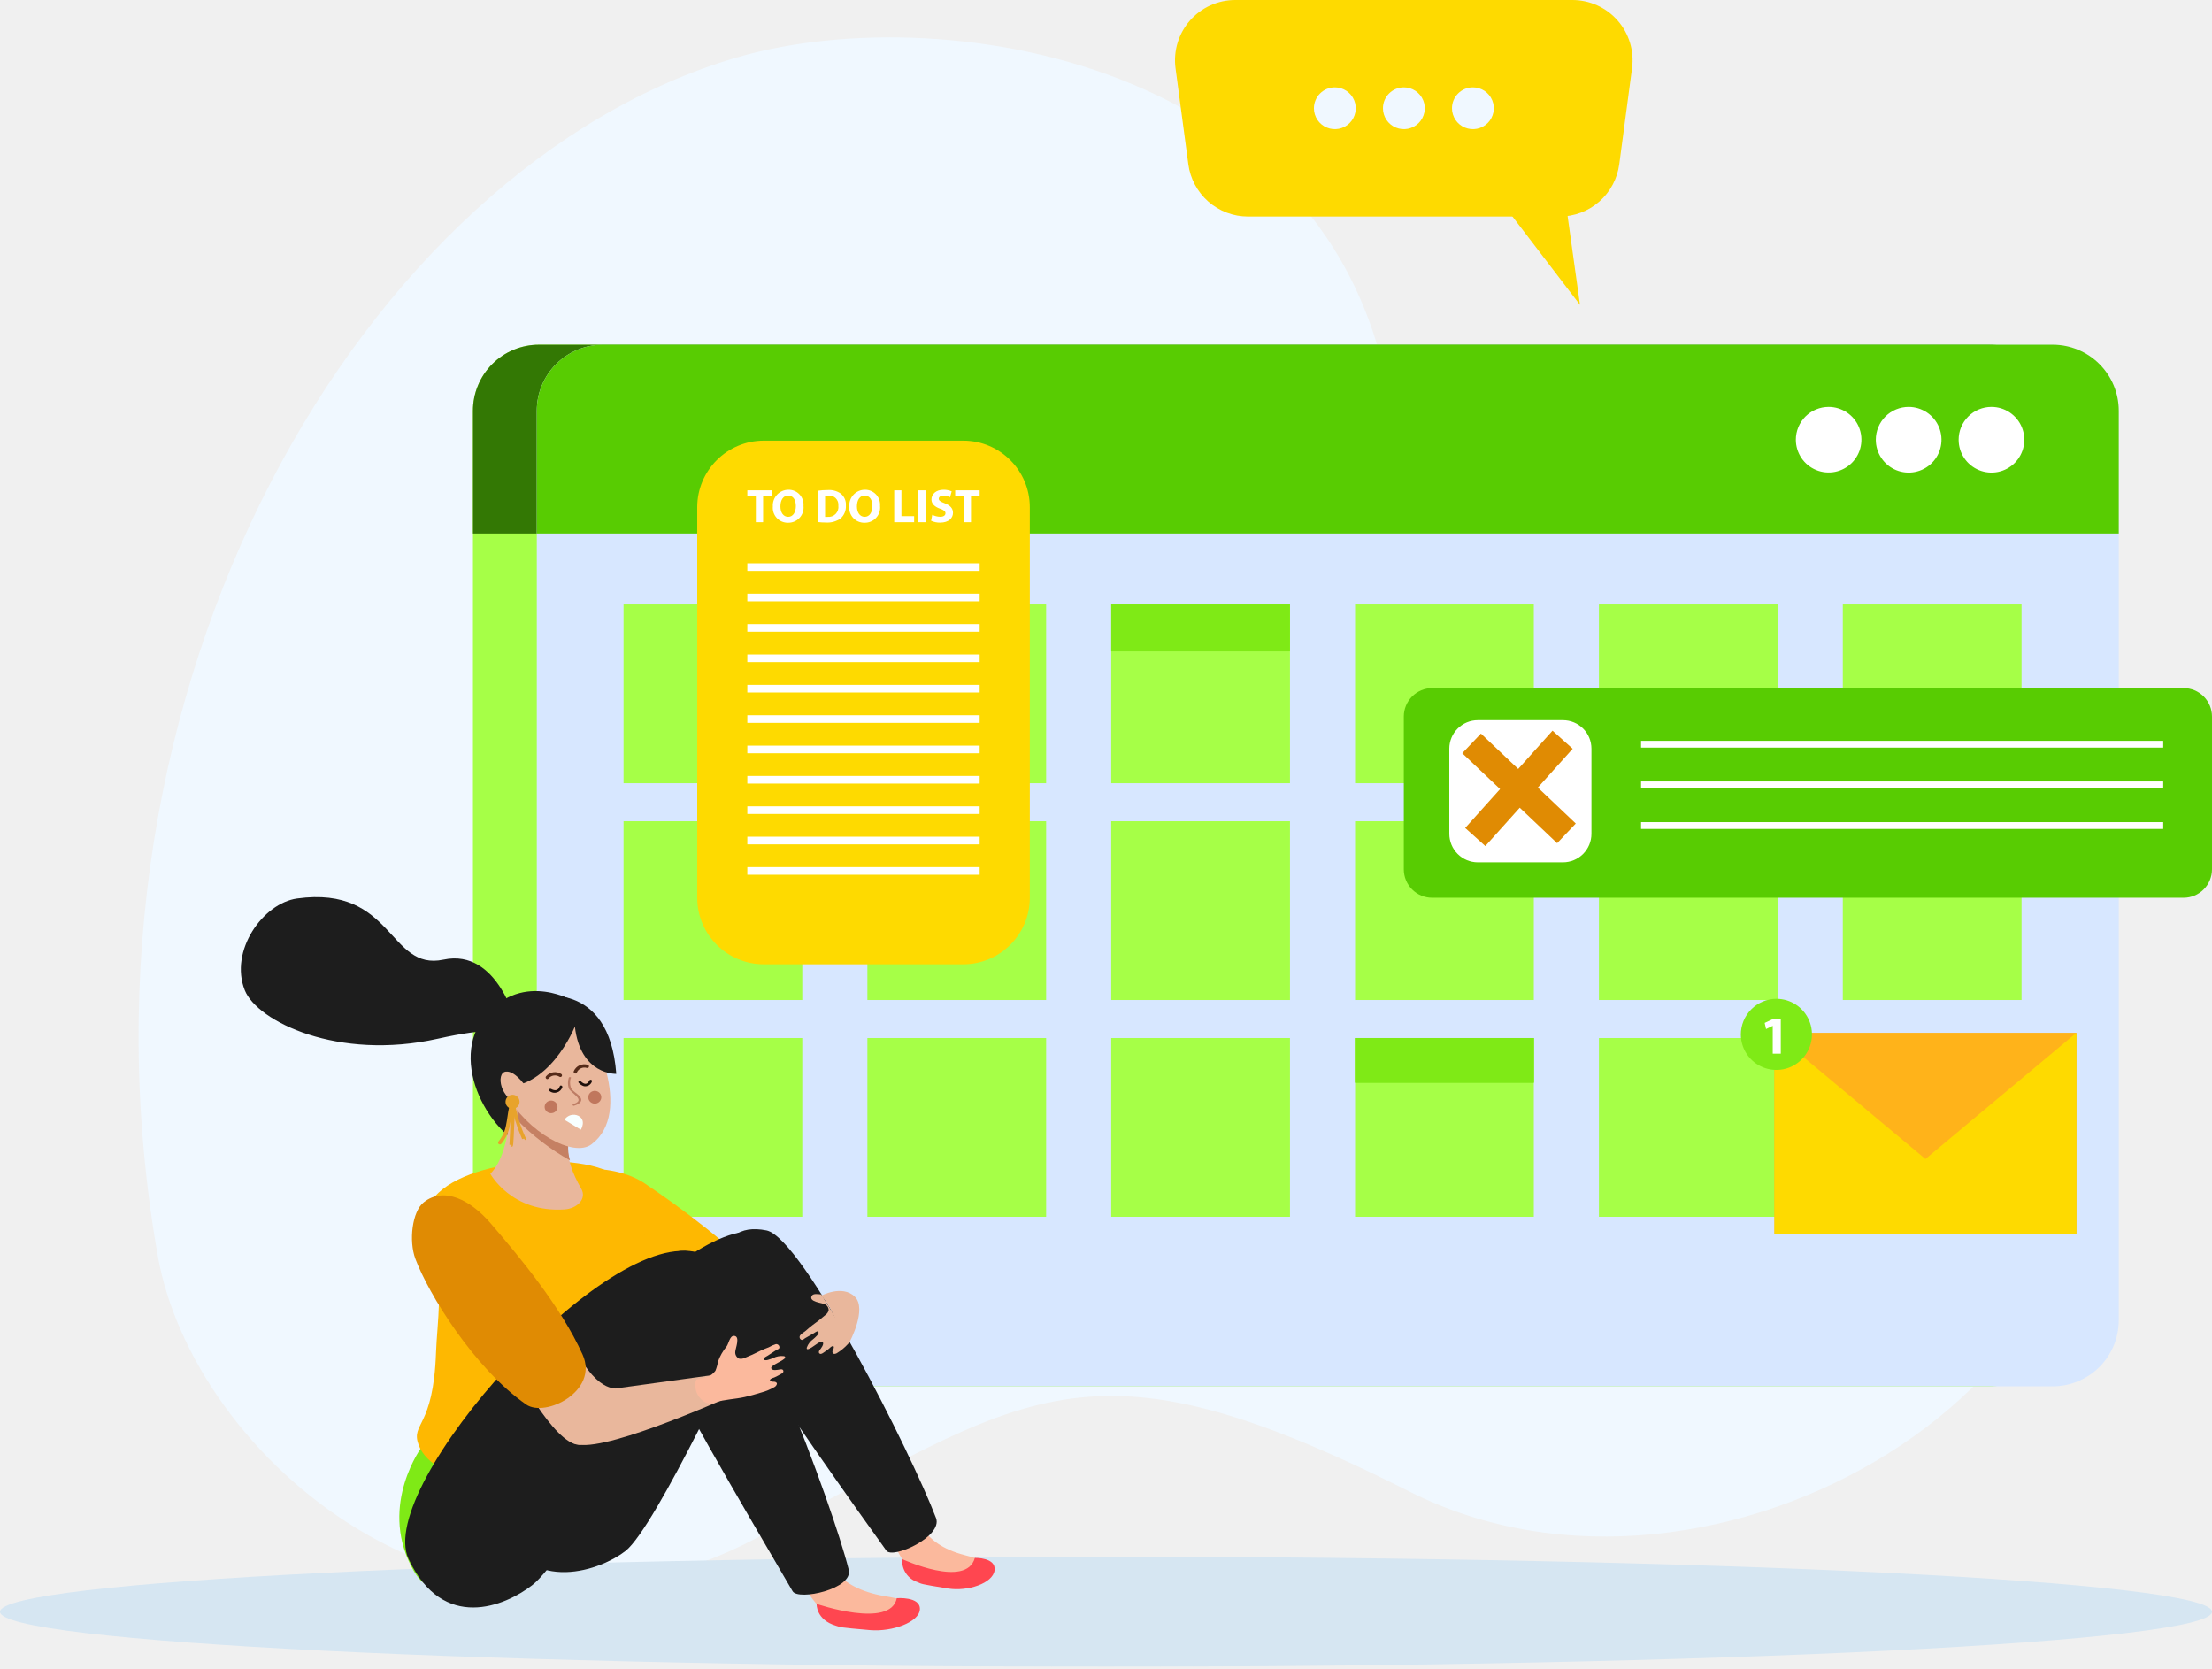
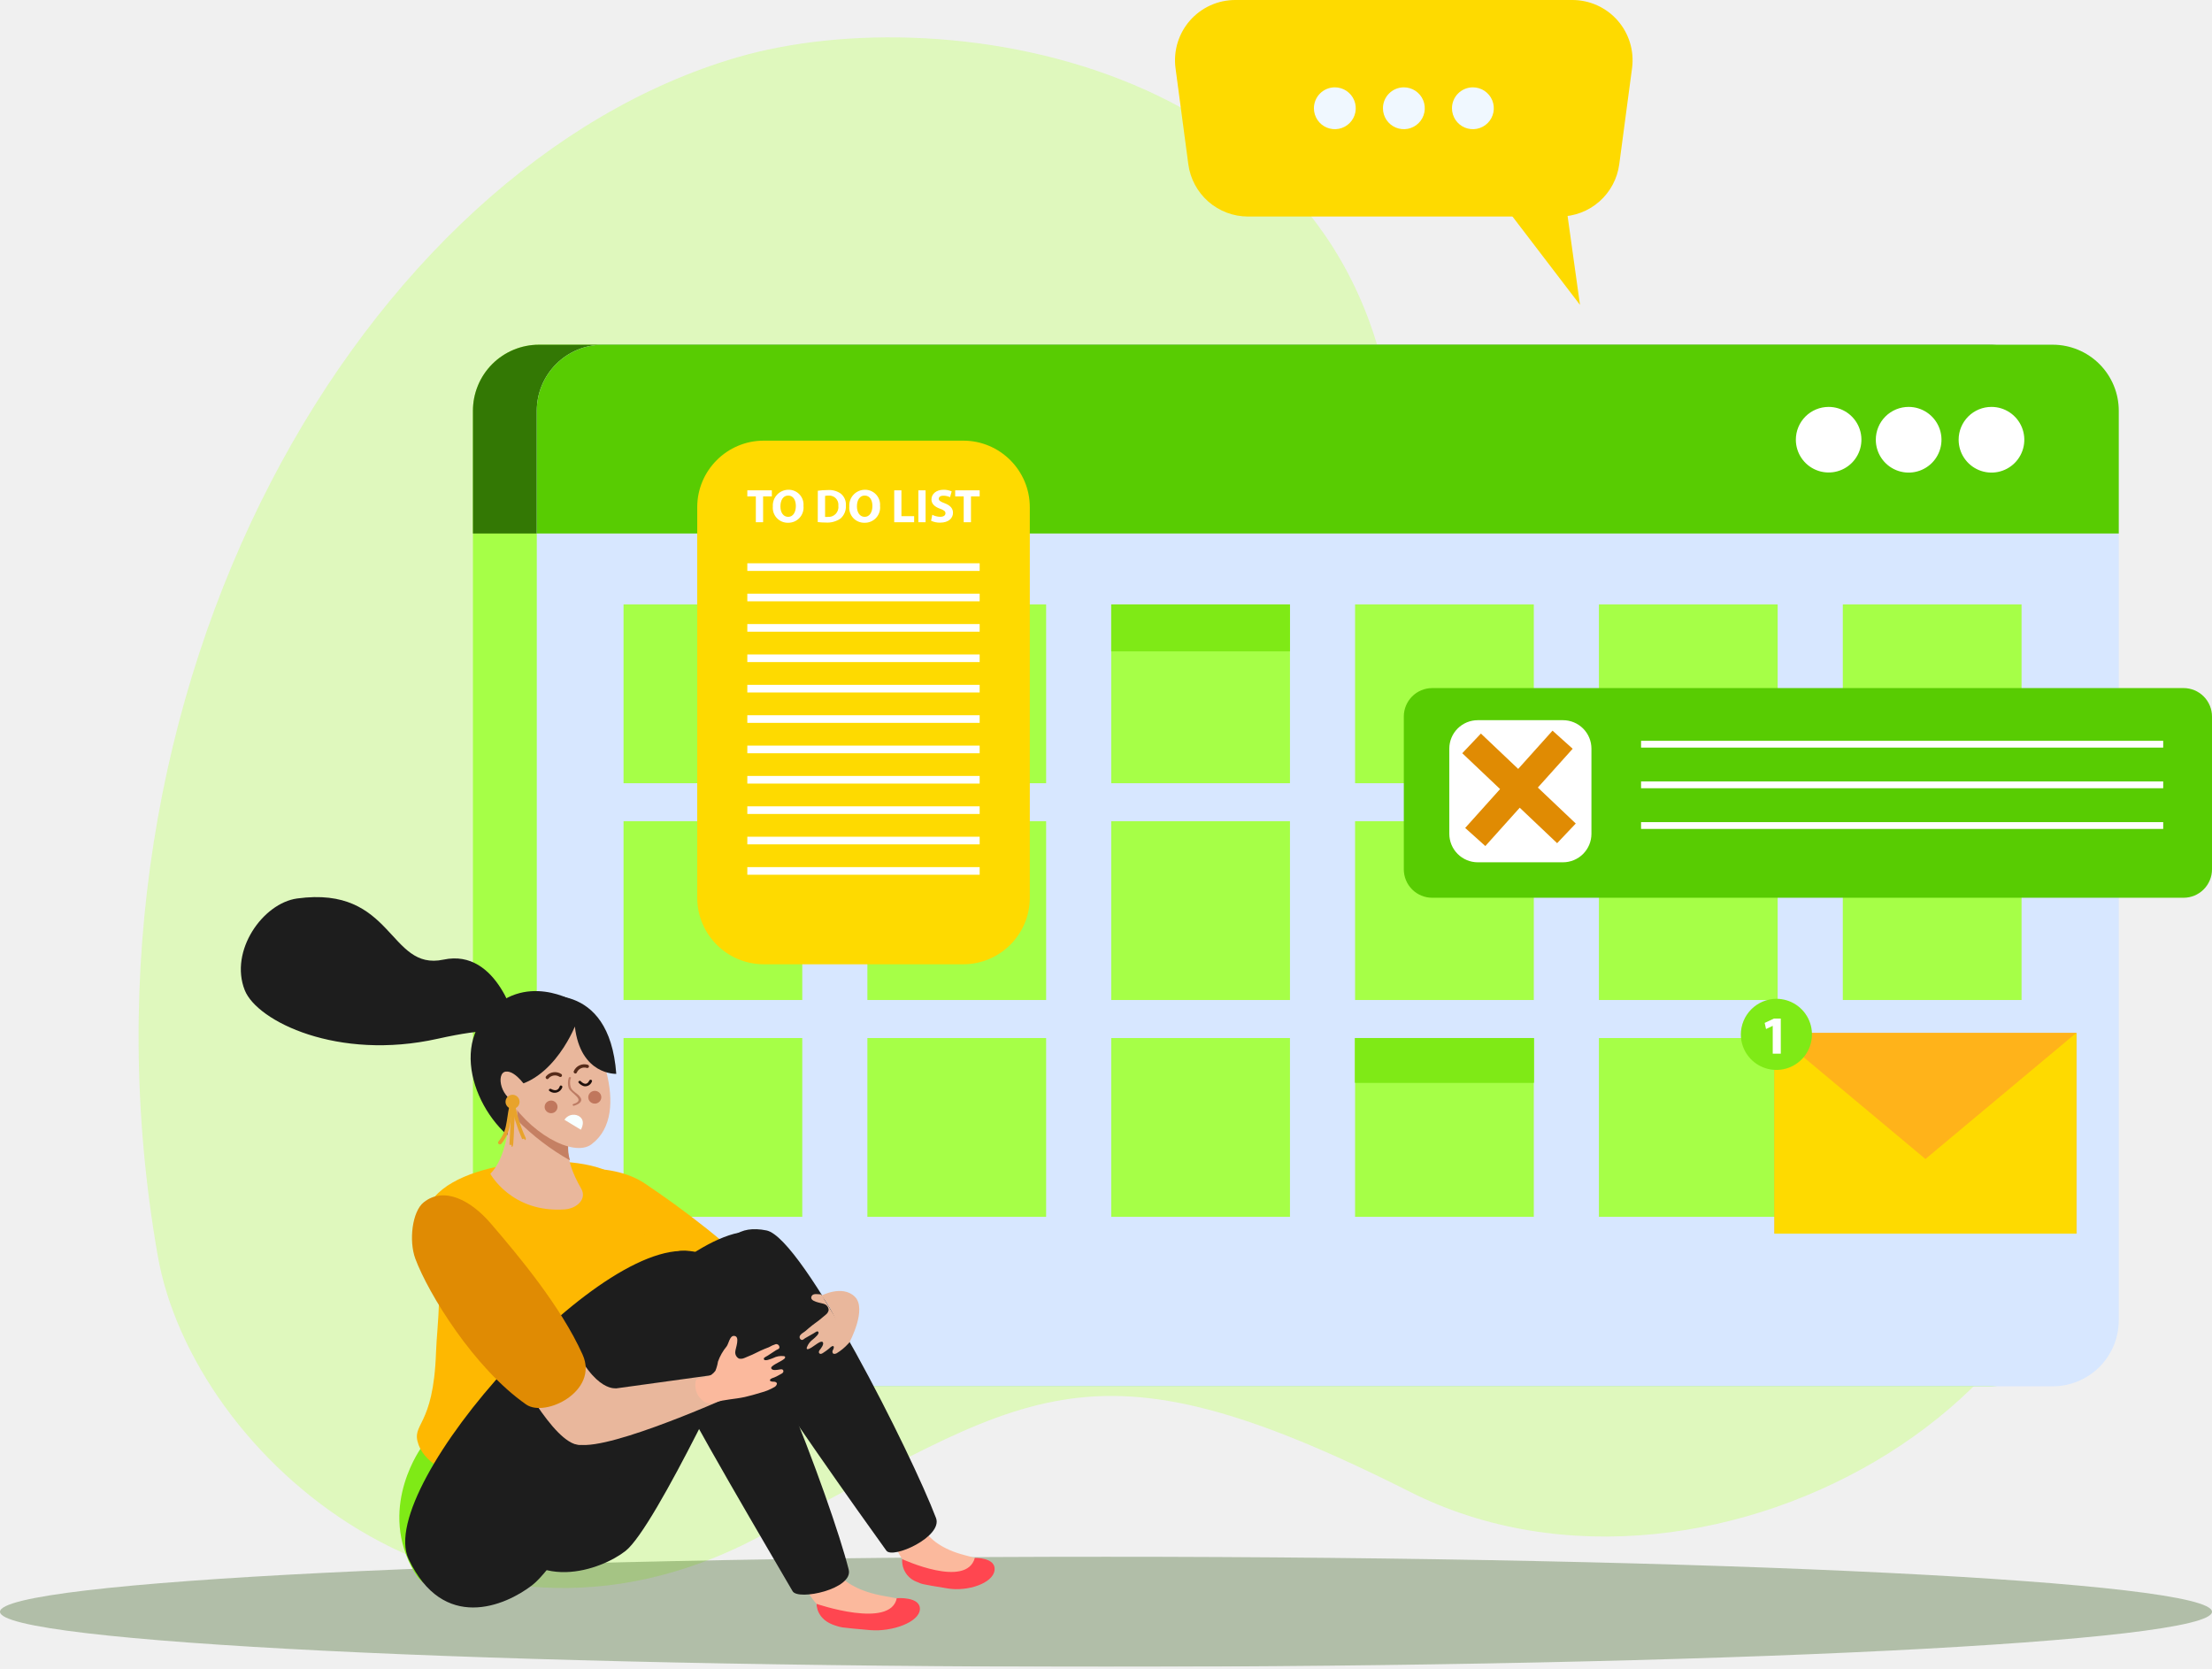
<svg xmlns="http://www.w3.org/2000/svg" width="423" height="319" viewBox="0 0 423 319" fill="none">
  <g clip-path="url(#clip0_1061_266)">
    <mask id="mask0_1061_266" style="mask-type:luminance" maskUnits="userSpaceOnUse" x="0" y="0" width="423" height="319">
      <path d="M423 0H0V318.69H423V0Z" fill="white" />
    </mask>
    <g mask="url(#mask0_1061_266)">
-       <path d="M269.6 285.22C207.14 253.76 196.77 266.87 144.6 294.12C88.19 323.65 36.87 278.44 30.16 240.06C11 130.6 70 31.78 140.85 11C181.61 -0.94 260.85 12.55 266.68 84.09C269.34 116.62 255.16 146.27 290.21 158.53C326.47 171.21 381.84 141.89 397.3 203.03C412.62 263.67 328 314.63 269.6 285.22Z" fill="#F0F8FF" />
-       <path d="M423 308.17C423 313.98 328.31 318.69 211.5 318.69C94.69 318.69 0 314 0 308.17C0 302.34 94.69 297.65 211.5 297.65C328.31 297.65 423 302.36 423 308.17Z" fill="#D6E6F2" />
+       <path d="M269.6 285.22C207.14 253.76 196.77 266.87 144.6 294.12C88.19 323.65 36.87 278.44 30.16 240.06C11 130.6 70 31.78 140.85 11C181.61 -0.94 260.85 12.55 266.68 84.09C269.34 116.62 255.16 146.27 290.21 158.53C326.47 171.21 381.84 141.89 397.3 203.03C412.62 263.67 328 314.63 269.6 285.22Z" fill="#CEFF8A" fill-opacity="0.5" />
+       <path d="M423 308.17C423 313.98 328.31 318.69 211.5 318.69C94.69 318.69 0 314 0 308.17C0 302.34 94.69 297.65 211.5 297.65C328.31 297.65 423 302.36 423 308.17Z" fill="#204B03" fill-opacity="0.3" />
      <path d="M90.44 252.42C90.438 254.078 90.762 255.721 91.394 257.253C92.027 258.786 92.955 260.179 94.126 261.353C95.297 262.527 96.688 263.459 98.219 264.095C99.751 264.731 101.392 265.059 103.05 265.06H380.33C381.993 265.065 383.641 264.742 385.178 264.109C386.716 263.476 388.113 262.546 389.291 261.372C390.468 260.197 391.401 258.802 392.038 257.266C392.675 255.73 393.002 254.083 393 252.42V78.55C393.002 76.891 392.676 75.247 392.042 73.714C391.408 72.18 390.478 70.787 389.305 69.613C388.132 68.439 386.739 67.508 385.206 66.873C383.673 66.237 382.03 65.91 380.37 65.91H103.05C101.392 65.912 99.751 66.24 98.219 66.876C96.688 67.512 95.297 68.443 94.126 69.617C92.955 70.791 92.027 72.184 91.394 73.717C90.762 75.25 90.438 76.892 90.44 78.55V252.42Z" fill="#A6FF47" />
      <path d="M103.05 65.91H380.33C381.993 65.905 383.641 66.228 385.178 66.861C386.716 67.494 388.113 68.424 389.291 69.599C390.468 70.773 391.401 72.168 392.038 73.705C392.675 75.241 393.002 76.887 393 78.55V102H90.44V78.55C90.438 76.892 90.762 75.25 91.394 73.717C92.027 72.184 92.955 70.791 94.126 69.617C95.297 68.443 96.688 67.512 98.219 66.876C99.751 66.24 101.392 65.912 103.05 65.91Z" fill="#337804" />
      <path d="M362.34 84.08C362.342 85.32 362.711 86.531 363.401 87.561C364.092 88.59 365.072 89.392 366.217 89.865C367.363 90.338 368.624 90.461 369.839 90.218C371.055 89.975 372.171 89.377 373.047 88.5C373.923 87.623 374.519 86.505 374.76 85.289C375.001 84.073 374.876 82.813 374.402 81.668C373.927 80.523 373.123 79.544 372.092 78.856C371.061 78.167 369.85 77.8 368.61 77.8C367.785 77.799 366.969 77.96 366.207 78.275C365.445 78.591 364.752 79.053 364.17 79.637C363.587 80.22 363.126 80.913 362.812 81.676C362.498 82.438 362.337 83.255 362.34 84.08Z" fill="white" />
      <path d="M346.49 84.08C346.49 85.322 346.858 86.535 347.548 87.568C348.238 88.6 349.218 89.405 350.365 89.881C351.512 90.356 352.774 90.481 353.992 90.24C355.21 89.998 356.329 89.401 357.207 88.524C358.086 87.647 358.685 86.529 358.928 85.311C359.172 84.094 359.049 82.831 358.575 81.683C358.101 80.536 357.298 79.554 356.267 78.863C355.235 78.172 354.022 77.802 352.78 77.8C351.954 77.797 351.136 77.958 350.372 78.272C349.609 78.587 348.915 79.049 348.33 79.633C347.746 80.216 347.282 80.909 346.967 81.673C346.651 82.436 346.489 83.254 346.49 84.08Z" fill="white" />
      <path d="M331.21 84.08C331.212 85.319 331.581 86.53 332.271 87.559C332.961 88.589 333.94 89.391 335.085 89.864C336.23 90.338 337.49 90.461 338.706 90.219C339.921 89.977 341.037 89.38 341.914 88.503C342.79 87.627 343.387 86.511 343.629 85.296C343.871 84.08 343.748 82.82 343.275 81.675C342.801 80.53 341.999 79.55 340.97 78.861C339.94 78.171 338.729 77.802 337.49 77.8C336.665 77.799 335.848 77.96 335.085 78.275C334.323 78.59 333.63 79.053 333.046 79.636C332.463 80.22 332 80.912 331.685 81.675C331.37 82.438 331.209 83.255 331.21 84.08Z" fill="white" />
      <path d="M102.65 252.42C102.648 254.078 102.972 255.721 103.604 257.253C104.237 258.786 105.165 260.179 106.336 261.353C107.507 262.527 108.898 263.459 110.429 264.095C111.961 264.731 113.602 265.059 115.26 265.06H392.54C394.2 265.06 395.843 264.733 397.376 264.098C398.909 263.462 400.302 262.531 401.475 261.357C402.648 260.184 403.578 258.79 404.212 257.257C404.846 255.723 405.172 254.08 405.17 252.42V78.55C405.172 76.891 404.846 75.247 404.212 73.714C403.578 72.18 402.648 70.787 401.475 69.613C400.302 68.439 398.909 67.508 397.376 66.873C395.843 66.237 394.2 65.91 392.54 65.91H115.26C113.602 65.912 111.961 66.24 110.429 66.876C108.898 67.512 107.507 68.443 106.336 69.617C105.165 70.791 104.237 72.184 103.604 73.717C102.972 75.25 102.648 76.892 102.65 78.55V252.42Z" fill="#D7E7FF" />
      <path d="M115.26 65.91H392.54C394.2 65.91 395.843 66.237 397.376 66.873C398.909 67.508 400.302 68.439 401.475 69.613C402.648 70.787 403.578 72.18 404.212 73.714C404.846 75.247 405.172 76.891 405.17 78.55V102H102.65V78.55C102.648 76.892 102.972 75.25 103.604 73.717C104.237 72.184 105.165 70.791 106.336 69.617C107.507 68.443 108.898 67.512 110.429 66.876C111.961 66.24 113.602 65.912 115.26 65.91Z" fill="#58CC02" />
      <path d="M374.55 84.08C374.55 85.322 374.918 86.536 375.608 87.569C376.298 88.602 377.279 89.406 378.427 89.882C379.574 90.357 380.837 90.481 382.055 90.239C383.273 89.997 384.392 89.399 385.27 88.52C386.149 87.642 386.747 86.523 386.989 85.305C387.231 84.087 387.107 82.824 386.632 81.677C386.156 80.529 385.352 79.548 384.319 78.858C383.286 78.168 382.072 77.8 380.83 77.8C380.005 77.799 379.188 77.96 378.425 78.275C377.663 78.59 376.97 79.053 376.386 79.636C375.803 80.22 375.34 80.912 375.025 81.675C374.71 82.438 374.548 83.255 374.55 84.08Z" fill="white" />
      <path d="M358.71 84.08C358.71 85.322 359.078 86.535 359.768 87.568C360.457 88.6 361.437 89.405 362.584 89.881C363.731 90.356 364.994 90.481 366.211 90.24C367.429 89.998 368.548 89.401 369.427 88.524C370.306 87.647 370.905 86.529 371.148 85.311C371.392 84.094 371.269 82.831 370.795 81.683C370.321 80.536 369.518 79.554 368.486 78.863C367.455 78.172 366.242 77.802 365 77.8C364.174 77.797 363.356 77.958 362.592 78.272C361.828 78.587 361.134 79.049 360.55 79.633C359.965 80.216 359.502 80.909 359.186 81.673C358.871 82.436 358.709 83.254 358.71 84.08Z" fill="white" />
      <path d="M343.42 84.08C343.422 85.319 343.791 86.53 344.481 87.559C345.17 88.589 346.15 89.391 347.295 89.864C348.44 90.338 349.7 90.461 350.916 90.219C352.131 89.977 353.247 89.38 354.123 88.503C355 87.627 355.597 86.511 355.839 85.296C356.081 84.08 355.958 82.82 355.485 81.675C355.011 80.53 354.209 79.55 353.18 78.861C352.15 78.171 350.939 77.802 349.7 77.8C348.875 77.799 348.058 77.96 347.295 78.275C346.533 78.59 345.84 79.053 345.256 79.636C344.673 80.22 344.21 80.912 343.895 81.675C343.58 82.438 343.419 83.255 343.42 84.08Z" fill="white" />
      <path d="M153.42 115.57H119.24V149.75H153.42V115.57Z" fill="#A6FF47" />
      <path d="M200.05 115.57H165.87V149.75H200.05V115.57Z" fill="#A6FF47" />
      <path d="M246.68 115.57H212.5V149.75H246.68V115.57Z" fill="#A6FF47" />
      <path d="M293.31 115.57H259.13V149.75H293.31V115.57Z" fill="#A6FF47" />
      <path d="M339.94 115.57H305.76V149.75H339.94V115.57Z" fill="#A6FF47" />
      <path d="M386.58 115.57H352.4V149.75H386.58V115.57Z" fill="#A6FF47" />
      <path d="M153.42 157.02H119.24V191.2H153.42V157.02Z" fill="#A6FF47" />
      <path d="M200.05 157.02H165.87V191.2H200.05V157.02Z" fill="#A6FF47" />
      <path d="M246.68 157.02H212.5V191.2H246.68V157.02Z" fill="#A6FF47" />
      <path d="M293.31 157.02H259.13V191.2H293.31V157.02Z" fill="#A6FF47" />
      <path d="M339.94 157.02H305.76V191.2H339.94V157.02Z" fill="#A6FF47" />
      <path d="M386.58 157.02H352.4V191.2H386.58V157.02Z" fill="#A6FF47" />
      <path d="M153.42 198.47H119.24V232.65H153.42V198.47Z" fill="#A6FF47" />
      <path d="M200.05 198.47H165.87V232.65H200.05V198.47Z" fill="#A6FF47" />
      <path d="M246.68 198.47H212.5V232.65H246.68V198.47Z" fill="#A6FF47" />
      <path d="M293.31 198.47H259.13V232.65H293.31V198.47Z" fill="#A6FF47" />
      <path d="M339.94 198.47H305.76V232.65H339.94V198.47Z" fill="#A6FF47" />
      <path d="M386.58 198.47H352.4V232.65H386.58V198.47Z" fill="#A6FF47" />
      <path d="M423 166.22C422.998 167.659 422.425 169.038 421.407 170.056C420.389 171.074 419.01 171.647 417.57 171.65H273.88C273.167 171.65 272.461 171.509 271.802 171.236C271.143 170.963 270.545 170.563 270.041 170.059C269.536 169.555 269.136 168.956 268.864 168.298C268.591 167.639 268.45 166.933 268.45 166.22V137C268.45 135.559 269.022 134.176 270.04 133.156C271.058 132.137 272.439 131.562 273.88 131.56H417.57C419.011 131.562 420.392 132.137 421.41 133.156C422.428 134.176 423 135.559 423 137V166.22Z" fill="#58CC02" />
      <path d="M304.33 159.43C304.328 160.872 303.754 162.254 302.734 163.274C301.715 164.294 300.332 164.868 298.89 164.87H282.59C281.148 164.868 279.766 164.294 278.747 163.274C277.727 162.254 277.153 160.872 277.15 159.43V143.13C277.153 141.689 277.727 140.308 278.747 139.29C279.767 138.272 281.149 137.7 282.59 137.7H298.89C300.331 137.7 301.714 138.272 302.734 139.29C303.753 140.308 304.328 141.689 304.33 143.13V159.43Z" fill="white" />
      <path d="M413.67 141.64H313.82V142.94H413.67V141.64Z" fill="white" />
      <path d="M413.67 149.41H313.82V150.71H413.67V149.41Z" fill="white" />
      <path d="M413.67 157.19H313.82V158.49H413.67V157.19Z" fill="white" />
      <path d="M283.192 140.254L279.628 144.013L297.768 161.215L301.333 157.457L283.192 140.254Z" fill="#E08B03" />
      <path d="M296.888 139.702L280.186 158.304L284.04 161.764L300.742 143.162L296.888 139.702Z" fill="#E08B03" />
      <path d="M246.68 115.57H212.5V124.54H246.68V115.57Z" fill="#7FEA16" />
      <path d="M293.31 198.47H259.13V207.01H293.31V198.47Z" fill="#7FEA16" />
      <path d="M387.1 198.47H352.77V207.01H387.1V198.47Z" fill="#7FEA16" />
      <path d="M184.19 84.25H146.07C139.034 84.25 133.33 89.954 133.33 96.99V171.63C133.33 178.666 139.034 184.37 146.07 184.37H184.19C191.226 184.37 196.93 178.666 196.93 171.63V96.99C196.93 89.954 191.226 84.25 184.19 84.25Z" fill="#FEDA00" />
      <path d="M144.54 94.91H142.91V93.75H147.6V94.91H145.93V99.85H144.54V94.91Z" fill="white" />
      <path d="M153.65 96.73C153.695 97.145 153.65 97.565 153.518 97.961C153.386 98.357 153.171 98.72 152.886 99.025C152.602 99.331 152.255 99.572 151.869 99.731C151.483 99.891 151.067 99.965 150.65 99.95C150.252 99.953 149.858 99.873 149.493 99.714C149.128 99.555 148.8 99.322 148.531 99.029C148.261 98.736 148.056 98.39 147.929 98.013C147.801 97.636 147.754 97.236 147.79 96.84C147.763 96.429 147.82 96.018 147.959 95.63C148.097 95.243 148.314 94.888 148.595 94.588C148.876 94.288 149.216 94.049 149.594 93.886C149.972 93.723 150.379 93.639 150.79 93.64C151.187 93.635 151.58 93.714 151.944 93.871C152.309 94.028 152.636 94.259 152.906 94.55C153.175 94.842 153.38 95.186 153.509 95.561C153.637 95.937 153.685 96.335 153.65 96.73ZM149.24 96.82C149.24 98.01 149.8 98.82 150.73 98.82C151.66 98.82 152.19 97.93 152.19 96.75C152.19 95.57 151.67 94.75 150.72 94.75C149.77 94.75 149.24 95.63 149.24 96.82Z" fill="white" />
      <path d="M156.39 93.83C157.009 93.74 157.634 93.696 158.26 93.7C159.144 93.627 160.027 93.86 160.76 94.36C161.101 94.632 161.371 94.985 161.546 95.385C161.72 95.786 161.793 96.224 161.76 96.66C161.788 97.118 161.713 97.578 161.54 98.003C161.367 98.429 161.1 98.811 160.76 99.12C159.939 99.7 158.943 99.979 157.94 99.91C157.419 99.911 156.898 99.881 156.38 99.82L156.39 93.83ZM157.78 98.83C157.94 98.841 158.1 98.841 158.26 98.83C158.543 98.858 158.83 98.821 159.097 98.723C159.365 98.625 159.607 98.468 159.805 98.263C160.003 98.058 160.152 97.811 160.241 97.54C160.331 97.27 160.357 96.982 160.32 96.7C160.35 96.439 160.321 96.176 160.235 95.928C160.15 95.681 160.009 95.456 159.825 95.269C159.641 95.083 159.417 94.941 159.17 94.852C158.924 94.764 158.66 94.733 158.4 94.76C158.192 94.754 157.983 94.775 157.78 94.82V98.83Z" fill="white" />
      <path d="M168.29 96.73C168.335 97.145 168.29 97.565 168.158 97.961C168.026 98.357 167.811 98.72 167.526 99.025C167.242 99.331 166.895 99.572 166.509 99.731C166.123 99.891 165.708 99.965 165.29 99.95C164.891 99.956 164.494 99.877 164.127 99.72C163.759 99.563 163.429 99.33 163.157 99.037C162.886 98.743 162.679 98.396 162.55 98.018C162.421 97.639 162.374 97.238 162.41 96.84C162.383 96.429 162.44 96.018 162.579 95.63C162.717 95.243 162.934 94.888 163.215 94.588C163.496 94.288 163.836 94.049 164.214 93.886C164.592 93.723 164.999 93.639 165.41 93.64C165.808 93.636 166.202 93.715 166.567 93.871C166.932 94.028 167.261 94.259 167.532 94.55C167.803 94.84 168.01 95.184 168.141 95.56C168.271 95.935 168.322 96.334 168.29 96.73ZM163.87 96.82C163.87 98.01 164.44 98.82 165.36 98.82C166.28 98.82 166.83 97.93 166.83 96.75C166.83 95.57 166.3 94.75 165.35 94.75C164.4 94.75 163.87 95.63 163.87 96.82Z" fill="white" />
      <path d="M171 93.75H172.38V98.69H174.81V99.85H171V93.75Z" fill="white" />
      <path d="M177 93.75V99.85H175.62V93.75H177Z" fill="white" />
      <path d="M178.28 98.43C178.751 98.671 179.271 98.801 179.8 98.81C180.44 98.81 180.8 98.54 180.8 98.14C180.8 97.74 180.51 97.55 179.8 97.28C178.8 96.93 178.12 96.37 178.12 95.49C178.12 94.49 178.99 93.64 180.43 93.64C180.966 93.633 181.497 93.738 181.99 93.95L181.68 95.06C181.279 94.874 180.842 94.778 180.4 94.78C179.8 94.78 179.52 95.04 179.52 95.37C179.52 95.7 179.86 95.93 180.65 96.22C181.73 96.63 182.24 97.22 182.24 98.04C182.24 99.04 181.45 99.93 179.77 99.93C179.177 99.941 178.589 99.818 178.05 99.57L178.28 98.43Z" fill="white" />
      <path d="M184.29 94.91H182.66V93.75H187.34V94.91H185.68V99.85H184.29V94.91Z" fill="white" />
      <path d="M187.34 107.7H142.91V109.16H187.34V107.7Z" fill="white" />
      <path d="M187.34 113.51H142.91V114.97H187.34V113.51Z" fill="white" />
      <path d="M187.34 119.32H142.91V120.78H187.34V119.32Z" fill="white" />
      <path d="M187.34 125.13H142.91V126.59H187.34V125.13Z" fill="white" />
      <path d="M187.34 130.94H142.91V132.4H187.34V130.94Z" fill="white" />
      <path d="M187.34 136.75H142.91V138.21H187.34V136.75Z" fill="white" />
      <path d="M187.34 142.56H142.91V144.02H187.34V142.56Z" fill="white" />
      <path d="M187.34 148.36H142.91V149.82H187.34V148.36Z" fill="white" />
      <path d="M187.34 154.17H142.91V155.63H187.34V154.17Z" fill="white" />
      <path d="M187.34 159.98H142.91V161.44H187.34V159.98Z" fill="white" />
      <path d="M187.34 165.79H142.91V167.25H187.34V165.79Z" fill="white" />
      <path d="M293.31 198.47H259.13V207.01H293.31V198.47Z" fill="#7FEA16" />
      <path d="M123.3 226.27C116.76 221.89 104.91 222.94 101.89 227.4C100.25 229.83 105.54 235.71 107.77 238.9C111.68 244.52 127.16 255.24 139.58 258.81C144.12 260.12 152.71 251.65 147.14 245.81C139.83 238.05 130.43 231.06 123.3 226.27Z" fill="#FEB801" />
      <path d="M170.31 293.22C170.31 293.22 172.31 300.74 177.54 302.22C182.77 303.7 185.47 303.61 189.54 300.69C191.33 299.4 187.84 298.21 184.43 297.33C175.78 295.1 175.43 289.46 175.43 289.46L170.31 293.22Z" fill="#FBB99D" />
      <path d="M172.53 298.1C172.53 298.1 184.79 303.78 186.42 297.87C186.42 297.87 190.52 297.76 190.19 300.25C189.86 302.74 185.04 304.32 181.3 303.72C175.71 302.82 176.3 302.85 175.46 302.5C174.551 302.199 173.768 301.602 173.237 300.805C172.706 300.007 172.457 299.055 172.53 298.1Z" fill="#FF4650" />
      <path d="M142.63 254.83C142.63 254.83 125.47 291.92 119.63 296.53C115.1 300.11 101.63 305.15 95.7 292.36C89.77 279.57 131.22 230.36 146.09 235.87C159.59 240.9 142.63 254.83 142.63 254.83Z" fill="#1D1D1D" />
      <path d="M179 290.26C174.32 277.94 153.56 236.7 146.59 235.26C135.89 233.1 135.83 245.73 143.15 258.12C147.88 266.12 164.49 289.55 169.49 296.47C170.67 298.18 180.31 293.82 179 290.26Z" fill="#1D1D1D" />
      <path d="M153.19 302C153.19 302 156.19 309.3 162.13 310.44C168.07 311.58 171.04 311.33 175.24 308.19C177.08 306.81 173.1 305.85 169.24 305.19C159.45 303.53 158.51 297.98 158.51 297.98L153.19 302Z" fill="#FBB99D" />
      <path d="M156.16 306.66C156.16 306.66 170.31 311.51 171.49 305.57C171.49 305.57 176.01 305.21 175.91 307.68C175.81 310.15 170.64 312.02 166.44 311.68C160.17 311.14 160.87 311.13 159.86 310.84C156 309.7 156.16 306.66 156.16 306.66Z" fill="#FF4650" />
      <path d="M80.72 276.55C80.72 276.55 72.49 287.55 78.65 299.49C84.81 311.43 85.2 287.11 85.2 287.11C85.2 287.11 86.11 279.75 80.72 276.55Z" fill="#7FEA16" />
      <path d="M118.14 225.15C112 219.72 86.53 221.39 82.07 230.41C82.619 233.659 82.83 236.957 82.7 240.25C84.94 244.54 83.56 253.3 83.38 258.57C82.88 273.19 78.5 272 80.05 276.26C82.84 283.9 100.76 286.07 112.52 282.26C116.68 280.91 123.34 269.36 122.14 267.4C111.56 250.26 128 256.52 126.46 247.23C125.64 242.22 120.6 227.33 118.14 225.15Z" fill="#FEB801" />
      <path d="M126.32 248.55C125.849 249.794 125.076 250.9 124.07 251.77C121.07 254.19 117.18 252.7 114.2 251.03C113.58 250.69 113.11 251.68 113.72 252.03C116.95 253.84 121.06 255.26 124.39 252.91C125.806 251.885 126.857 250.435 127.39 248.77C127.6 248.09 126.52 247.9 126.31 248.56L126.32 248.55Z" fill="#2F7EDD" />
      <path d="M110.28 251.25C106.46 255.7 100.89 255.95 96.71 251.79C96.21 251.29 95.5 252.13 96 252.62C100.6 257.19 106.88 256.89 111.11 251.96C111.184 251.848 111.216 251.713 111.197 251.579C111.179 251.446 111.112 251.324 111.01 251.237C110.908 251.149 110.777 251.102 110.642 251.105C110.508 251.107 110.379 251.159 110.28 251.25Z" fill="#E08B03" />
      <path d="M129.46 260.45C129.46 260.45 108.46 298.01 101.75 303.1C96.56 307.1 84.75 312.1 78.14 298.1C71.53 284.1 116.66 233.71 133.54 239.66C148.86 245.08 129.46 260.45 129.46 260.45Z" fill="#1D1D1D" />
      <path d="M162.3 300.11C159.08 287.31 142.3 242.43 134.87 239.88C123.44 235.96 121.41 248.25 127.51 261.57C131.51 270.2 147.15 296.64 151.57 304.24C152.65 306.09 163.23 303.81 162.3 300.11Z" fill="#1D1D1D" />
      <path d="M97.45 260.37C98.45 261.45 105.77 276.03 110.71 276.25C114.29 276.41 117.71 265.43 117.71 265.43C117.71 265.43 112.88 266.21 108.21 253.69C104.31 243.14 97.45 260.37 97.45 260.37Z" fill="#E9B79C" />
      <path d="M112.09 276.28C120.29 275.95 142.67 265.65 142.67 265.65L138.16 262.65L110.25 266.5C110.25 266.5 103.89 276.59 112.09 276.28Z" fill="#E9B79C" />
      <path d="M136.81 262.09C137.041 261.524 137.205 260.934 137.3 260.33C137.68 259.271 138.241 258.286 138.96 257.42C139.34 256.92 139.54 255.42 140.33 255.42C141.64 255.42 140.64 257.8 140.61 258.42C140.574 258.689 140.624 258.963 140.751 259.203C140.878 259.443 141.077 259.638 141.32 259.76C141.655 259.832 142.005 259.797 142.32 259.66C143.374 259.249 144.405 258.781 145.41 258.26C145.94 258.01 146.48 257.8 147.03 257.59C147.444 257.34 147.887 257.142 148.35 257C148.436 256.987 148.524 256.993 148.608 257.017C148.692 257.041 148.77 257.083 148.837 257.14C148.903 257.197 148.956 257.268 148.993 257.347C149.03 257.426 149.049 257.512 149.05 257.6C149.05 257.94 148.68 257.99 148.43 258.14C147.88 258.48 147.33 258.84 146.79 259.21C146.67 259.28 146.08 259.57 146.07 259.73C146 260.51 147.6 259.73 147.85 259.66C148.479 259.331 149.195 259.202 149.9 259.29C150 259.29 150.1 259.35 150.14 259.44C150.18 259.53 150.08 259.73 149.96 259.82C149.26 260.37 148.37 260.65 147.68 261.22C147.57 261.31 147.45 261.44 147.48 261.58C147.59 262.16 148.73 261.9 149.11 261.84C149.49 261.78 149.65 261.79 149.77 262C149.804 262.073 149.816 262.154 149.806 262.234C149.795 262.313 149.762 262.389 149.71 262.45C149.599 262.565 149.467 262.657 149.32 262.72C148.912 262.96 148.492 263.177 148.06 263.37C147.84 263.44 147.2 263.62 147.24 263.93C147.247 263.96 147.261 263.987 147.28 264.012C147.299 264.036 147.323 264.056 147.35 264.07C147.55 264.163 147.77 264.201 147.99 264.18C148.21 264.18 148.47 264.26 148.55 264.46C148.63 264.66 148.42 264.98 148.2 265.14C147.346 265.65 146.423 266.034 145.46 266.28C144.46 266.59 143.46 266.87 142.46 267.1C140.56 267.53 138.55 267.55 136.7 268.15C136.423 268.255 136.134 268.326 135.84 268.36C135.278 268.352 134.739 268.135 134.33 267.75C133.912 267.413 133.574 266.988 133.339 266.506C133.104 266.024 132.978 265.496 132.97 264.96C132.97 264.62 132.97 263.96 133.23 263.73C133.523 263.615 133.835 263.551 134.15 263.54C134.49 263.481 134.824 263.394 135.15 263.28C135.819 263.076 136.402 262.658 136.81 262.09Z" fill="#FBB99D" />
      <path d="M93.81 233.88C90.06 229.51 84.91 226.78 81.03 229.88C78.83 231.61 78.14 237.22 79.43 240.68C81.91 247.34 90.64 261.58 100.62 268.54C104.28 271.09 114.56 265.99 111.41 259C107.26 249.77 99.08 240 93.81 233.88Z" fill="#E08B03" />
      <path d="M160 258.74C159.76 258.86 159.44 258.94 159.27 258.74C159.213 258.65 159.182 258.546 159.182 258.44C159.182 258.334 159.213 258.23 159.27 258.14C159.386 257.964 159.451 257.76 159.46 257.55C159.458 257.521 159.45 257.492 159.436 257.466C159.422 257.44 159.403 257.418 159.38 257.4C159.14 257.23 158.71 257.7 158.55 257.84C158.198 258.127 157.831 258.394 157.45 258.64C157.326 258.733 157.187 258.804 157.04 258.85C156.967 258.869 156.889 258.866 156.818 258.841C156.747 258.816 156.685 258.77 156.64 258.71C156.51 258.51 156.64 258.26 156.79 258.07C156.94 257.88 157.73 256.92 157.28 256.57C157.17 256.48 157.01 256.57 156.88 256.57C156.1 256.91 155.47 257.57 154.7 257.9C154.56 257.96 154.38 258.01 154.29 257.9C154.255 257.813 154.255 257.717 154.29 257.63C154.521 256.992 154.944 256.44 155.5 256.05C155.7 255.87 157.03 254.84 156.34 254.56C156.2 254.5 155.7 254.88 155.58 254.94C155.03 255.25 154.49 255.55 153.95 255.87C153.72 256.02 153.53 256.28 153.22 256.16C153.145 256.123 153.08 256.069 153.029 256.004C152.977 255.938 152.94 255.863 152.921 255.782C152.902 255.701 152.901 255.616 152.918 255.535C152.935 255.453 152.97 255.377 153.02 255.31C153.24 254.96 153.78 254.72 154.09 254.44C154.4 254.16 154.93 253.7 155.38 253.36C156.26 252.737 157.108 252.07 157.92 251.36C158.193 251.153 158.385 250.855 158.46 250.52C158.464 250.26 158.386 250.005 158.237 249.791C158.088 249.577 157.875 249.416 157.63 249.33C157.12 249.1 154.63 248.9 155.22 247.79C155.5 247.26 156.39 247.45 157.05 247.5C158.81 250.29 160.64 253.38 162.47 256.63L162.18 256.94C161.545 257.644 160.81 258.25 160 258.74Z" fill="#E9B79C" />
      <path d="M162.46 256.61C162.46 256.61 165.87 250.26 163.46 247.92C161.05 245.58 157.02 247.75 157.02 247.75C157.869 248.577 158.549 249.562 159.02 250.65C160 252.48 161.32 256.2 162.46 256.61Z" fill="#E9B79C" />
      <path d="M110 191.57C110 191.57 100.23 185.49 92.86 194.14C85.49 202.79 93.69 217.65 102.35 220.14C103.19 220.37 98.35 208.59 99.66 205.43C99.79 205.11 100.05 204.8 100.16 204.43C100.221 204.18 100.268 203.926 100.3 203.67C100.449 202.993 100.636 202.326 100.86 201.67C101.285 200.415 101.827 199.203 102.48 198.05C103.485 196.239 104.79 194.613 106.34 193.24C106.945 192.713 107.618 192.269 108.34 191.92C108.6 191.83 109.62 191.35 110 191.57Z" fill="#1D1D1D" />
      <path d="M97.64 207.63C97.64 207.63 109.91 211.42 108.98 212.54C108.05 213.66 108.98 216.33 108.67 218.74C108.32 221.34 109.45 224.32 111.13 227.24C112.3 229.24 110.32 231.08 107.96 231.24C97.8 231.92 93.76 224.42 93.76 224.42C98.25 220 97.64 207.63 97.64 207.63Z" fill="#E9B79C" />
      <path d="M108.67 218.74C108.99 216.33 108.05 213.67 108.98 212.54C109.91 211.41 97.64 207.64 97.64 207.64C98.604 209.683 99.044 211.934 98.92 214.19C101.914 217.198 105.305 219.782 109 221.87C108.691 220.857 108.579 219.794 108.67 218.74Z" fill="#C58063" />
      <path d="M98.81 196.11C98.81 196.11 95.37 181.23 84.81 183.48C74.25 185.73 75.33 169.25 56.81 171.79C50.29 172.69 43.81 181.79 46.81 189.34C49.17 195.26 64.61 202.87 83.7 198.61C102.79 194.35 96.62 200.61 96.62 200.61L98.81 196.11Z" fill="#1D1D1D" />
      <path d="M110 192.79C113.68 196.69 121.2 212.73 113.11 218.79C109.67 221.39 100.91 216.54 96.74 209.14C95.02 206.14 95.42 199.67 98.74 194.33C100.22 191.92 105.73 188.23 110 192.79Z" fill="#E9B79C" />
      <path d="M109.93 196.27C109.93 196.27 104.88 209.07 94.93 207.74C94.93 207.74 92.57 195.74 102.44 190.65C102.44 190.65 116.51 187.03 117.85 205.32C117.85 205.32 111 205.61 109.93 196.27Z" fill="#1D1D1D" />
      <path d="M100.89 208.24C100.89 208.24 98.66 204.63 96.71 204.89C94.76 205.15 95.71 210.43 99.41 210.89C103.11 211.35 101.61 209.25 100.89 208.24Z" fill="#E9B79C" />
      <path d="M97.84 219.28L97.78 218.57V218.93L97.42 218.87C97.42 218.68 97.55 216.37 97.65 214.33C97.71 213.03 97.77 211.69 97.82 210.69C97.823 210.643 97.834 210.597 97.855 210.554C97.875 210.511 97.904 210.473 97.939 210.441C97.975 210.41 98.016 210.385 98.061 210.37C98.105 210.354 98.153 210.347 98.2 210.35C98.296 210.355 98.387 210.398 98.452 210.469C98.518 210.54 98.553 210.634 98.55 210.73C98.55 211.73 98.44 213.06 98.37 214.36C98.17 219.25 98.17 219.25 97.84 219.28Z" fill="#E8A32B" />
      <path d="M95.57 218.81C95.49 218.801 95.414 218.77 95.35 218.72C95.317 218.687 95.29 218.648 95.272 218.605C95.254 218.562 95.245 218.516 95.245 218.47C95.245 218.423 95.254 218.377 95.272 218.334C95.29 218.291 95.317 218.252 95.35 218.22C96.088 217.316 96.58 216.239 96.78 215.09C96.89 214.56 96.97 214.02 97.05 213.49C97.13 212.96 97.23 212.23 97.38 211.6C97.448 211.25 97.57 210.913 97.74 210.6C97.791 210.521 97.871 210.466 97.962 210.443C98.052 210.421 98.148 210.434 98.23 210.48C98.271 210.501 98.308 210.532 98.337 210.568C98.366 210.604 98.387 210.646 98.4 210.691C98.412 210.736 98.415 210.784 98.408 210.83C98.401 210.876 98.385 210.92 98.36 210.96C98.23 211.204 98.139 211.467 98.09 211.74C97.95 212.34 97.86 212.96 97.77 213.57C97.68 214.18 97.6 214.67 97.49 215.21C97.272 216.479 96.724 217.669 95.9 218.66C95.863 218.712 95.813 218.753 95.755 218.779C95.698 218.806 95.633 218.816 95.57 218.81Z" fill="#E8A32B" />
      <path d="M100.41 218L100 217.41L100.2 217.71L99.85 217.8L99.74 217.53C98.837 215.45 98.166 213.277 97.74 211.05C97.744 210.961 97.779 210.875 97.841 210.81C97.903 210.745 97.986 210.705 98.075 210.696C98.164 210.687 98.253 210.712 98.326 210.764C98.398 210.816 98.45 210.893 98.47 210.98C98.847 213.148 99.492 215.261 100.39 217.27C100.58 217.64 100.64 217.8 100.41 218Z" fill="#E8A32B" />
      <path d="M99.35 210.76C99.37 210.492 99.309 210.224 99.175 209.992C99.041 209.759 98.84 209.572 98.598 209.454C98.356 209.337 98.085 209.295 97.819 209.335C97.553 209.374 97.305 209.492 97.107 209.673C96.909 209.855 96.771 210.092 96.709 210.354C96.648 210.615 96.666 210.889 96.763 211.14C96.859 211.391 97.028 211.607 97.249 211.761C97.47 211.914 97.731 211.997 98 212C98.342 212.009 98.674 211.884 98.925 211.653C99.177 211.421 99.329 211.102 99.35 210.76Z" fill="#E8A32B" />
      <path d="M105.42 208.22L105.54 208.29C105.681 208.353 105.828 208.4 105.98 208.43C106.57 208.53 106.87 208.17 107.05 207.69C107.16 207.39 107.64 207.6 107.53 207.9C107.447 208.135 107.309 208.346 107.127 208.517C106.946 208.688 106.726 208.814 106.487 208.883C106.248 208.953 105.995 208.964 105.75 208.916C105.506 208.869 105.276 208.764 105.08 208.61C104.79 208.43 105.08 208.05 105.42 208.22Z" fill="#1E100C" />
      <path d="M111.07 206.74C111.206 206.885 111.364 207.006 111.54 207.1C112.1 207.39 112.45 207.1 112.71 206.58C112.85 206.29 113.34 206.5 113.19 206.79C113.083 207.097 112.87 207.355 112.589 207.518C112.309 207.682 111.979 207.739 111.66 207.68C111.272 207.562 110.925 207.337 110.66 207.03C110.44 206.79 110.87 206.5 111.09 206.74H111.07Z" fill="#1E100C" />
      <path d="M112.23 204.19C111.852 204.068 111.441 204.094 111.081 204.263C110.721 204.432 110.438 204.731 110.29 205.1C110.11 205.46 109.56 205.15 109.73 204.79C109.951 204.297 110.345 203.903 110.837 203.682C111.329 203.46 111.886 203.428 112.4 203.59C112.48 203.613 112.547 203.666 112.588 203.738C112.628 203.81 112.638 203.896 112.615 203.975C112.593 204.055 112.54 204.122 112.467 204.162C112.395 204.203 112.31 204.213 112.23 204.19Z" fill="#552B19" />
      <path d="M107 205.88C106.665 205.662 106.261 205.577 105.867 205.642C105.473 205.706 105.117 205.916 104.87 206.23C104.6 206.53 104.16 206.09 104.42 205.79C104.766 205.375 105.251 205.1 105.785 205.017C106.319 204.935 106.865 205.049 107.32 205.34C107.392 205.382 107.444 205.452 107.464 205.532C107.485 205.613 107.473 205.698 107.43 205.77C107.388 205.842 107.319 205.893 107.238 205.914C107.157 205.935 107.072 205.922 107 205.88Z" fill="#552B19" />
      <path d="M109.14 206.13C108.97 206.694 108.97 207.296 109.14 207.86C109.4 208.65 110.33 208.98 110.86 209.63C111.58 210.51 110.86 211.07 109.79 211.41C109.52 211.5 109.38 211.16 109.65 211.08C112.15 210.32 109.18 209.08 108.76 208.08C108.554 207.429 108.554 206.73 108.76 206.08C108.82 205.85 109.26 205.92 109.2 206.14L109.14 206.13Z" fill="#BD7C64" />
      <path d="M111.07 216C111.07 216 112.2 214.19 110.6 213.34C110.141 213.119 109.616 213.074 109.126 213.214C108.635 213.354 108.214 213.669 107.94 214.1L111.07 216Z" fill="#F8FFFF" />
      <path d="M104.22 212.05C104.341 212.352 104.574 212.596 104.87 212.73C105.167 212.864 105.503 212.878 105.81 212.77C105.96 212.716 106.098 212.634 106.216 212.527C106.333 212.42 106.429 212.29 106.497 212.146C106.565 212.002 106.603 211.846 106.611 211.688C106.618 211.529 106.594 211.37 106.54 211.22C106.426 210.915 106.195 210.669 105.899 210.534C105.603 210.399 105.265 210.387 104.96 210.5C104.809 210.553 104.671 210.635 104.552 210.741C104.433 210.848 104.336 210.977 104.267 211.121C104.199 211.265 104.159 211.421 104.151 211.581C104.143 211.74 104.166 211.9 104.22 212.05Z" fill="#C0775D" />
      <path d="M114.5 208.82C114.235 208.624 113.905 208.538 113.578 208.581C113.252 208.624 112.955 208.792 112.75 209.05C112.65 209.176 112.576 209.321 112.534 209.477C112.491 209.632 112.48 209.794 112.502 209.954C112.523 210.113 112.577 210.267 112.659 210.405C112.741 210.544 112.85 210.664 112.98 210.76C113.243 210.958 113.574 211.045 113.902 211.002C114.229 210.959 114.526 210.79 114.73 210.53C114.829 210.404 114.903 210.258 114.945 210.103C114.988 209.948 114.999 209.786 114.977 209.626C114.956 209.467 114.902 209.313 114.82 209.174C114.738 209.036 114.629 208.915 114.5 208.82Z" fill="#C0775D" />
      <path d="M397.07 197.47H339.33V235.86H397.07V197.47Z" fill="#FFB31A" />
      <path d="M339.33 197.47L368.2 221.6L397.07 197.47V235.86H339.33V197.47Z" fill="#FEDA00" />
      <path d="M332.9 197.82C332.91 199.162 333.317 200.472 334.071 201.584C334.824 202.696 335.889 203.559 337.133 204.066C338.376 204.573 339.742 204.701 341.057 204.433C342.373 204.165 343.58 203.513 344.526 202.56C345.472 201.607 346.115 200.396 346.373 199.078C346.632 197.76 346.494 196.396 345.978 195.156C345.462 193.916 344.59 192.857 343.473 192.112C342.356 191.367 341.043 190.97 339.7 190.97C337.892 190.98 336.161 191.707 334.886 192.991C333.612 194.275 332.898 196.011 332.9 197.82Z" fill="#7FEA16" />
      <path d="M339 196.14L337.72 196.75L337.46 195.58L339.23 194.75H340.54V201.46H339V196.14Z" fill="white" />
      <path d="M288.23 40.09L302.14 58.29L299.19 37.14L288.23 40.09Z" fill="#FEDA00" />
      <path d="M238.65 41.4H298.24C301.031 41.4 303.727 40.386 305.826 38.546C307.925 36.706 309.284 34.167 309.65 31.4L312.1 13C312.312 11.377 312.175 9.727 311.699 8.161C311.222 6.594 310.417 5.148 309.337 3.917C308.257 2.687 306.927 1.701 305.436 1.026C303.945 0.35 302.327 0 300.69 0H236.2C234.563 0.002 232.946 0.353 231.455 1.029C229.965 1.705 228.636 2.691 227.556 3.921C226.477 5.151 225.672 6.597 225.195 8.162C224.718 9.728 224.58 11.377 224.79 13L227.24 31.38C227.604 34.15 228.961 36.693 231.06 38.536C233.159 40.379 235.856 41.397 238.65 41.4Z" fill="#FEDA00" />
      <path d="M277.66 20.7C277.66 21.491 277.895 22.265 278.334 22.922C278.774 23.58 279.399 24.093 280.129 24.396C280.86 24.698 281.665 24.778 282.441 24.623C283.216 24.469 283.929 24.088 284.489 23.529C285.048 22.969 285.429 22.256 285.583 21.481C285.738 20.705 285.658 19.9 285.356 19.169C285.053 18.439 284.54 17.814 283.882 17.374C283.225 16.935 282.451 16.7 281.66 16.7C280.599 16.7 279.582 17.122 278.832 17.872C278.082 18.622 277.66 19.639 277.66 20.7Z" fill="#F0F8FF" />
      <path d="M264.46 20.7C264.46 21.491 264.695 22.265 265.134 22.922C265.574 23.58 266.198 24.093 266.929 24.396C267.66 24.698 268.464 24.778 269.24 24.623C270.016 24.469 270.729 24.088 271.288 23.529C271.848 22.969 272.229 22.256 272.383 21.481C272.537 20.705 272.458 19.9 272.155 19.169C271.853 18.439 271.34 17.814 270.682 17.374C270.024 16.935 269.251 16.7 268.46 16.7C267.399 16.7 266.382 17.122 265.632 17.872C264.881 18.622 264.46 19.639 264.46 20.7Z" fill="#F0F8FF" />
      <path d="M251.26 20.7C251.26 21.491 251.494 22.265 251.934 22.922C252.373 23.58 252.998 24.093 253.729 24.396C254.46 24.698 255.264 24.778 256.04 24.623C256.816 24.469 257.529 24.088 258.088 23.529C258.648 22.969 259.029 22.256 259.183 21.481C259.337 20.705 259.258 19.9 258.955 19.169C258.653 18.439 258.14 17.814 257.482 17.374C256.824 16.935 256.051 16.7 255.26 16.7C254.199 16.7 253.181 17.122 252.431 17.872C251.681 18.622 251.26 19.639 251.26 20.7Z" fill="#F0F8FF" />
    </g>
  </g>
  <defs>
    <clipPath id="clip0_1061_266">
      <rect width="423" height="319" fill="white" />
    </clipPath>
  </defs>
</svg>
